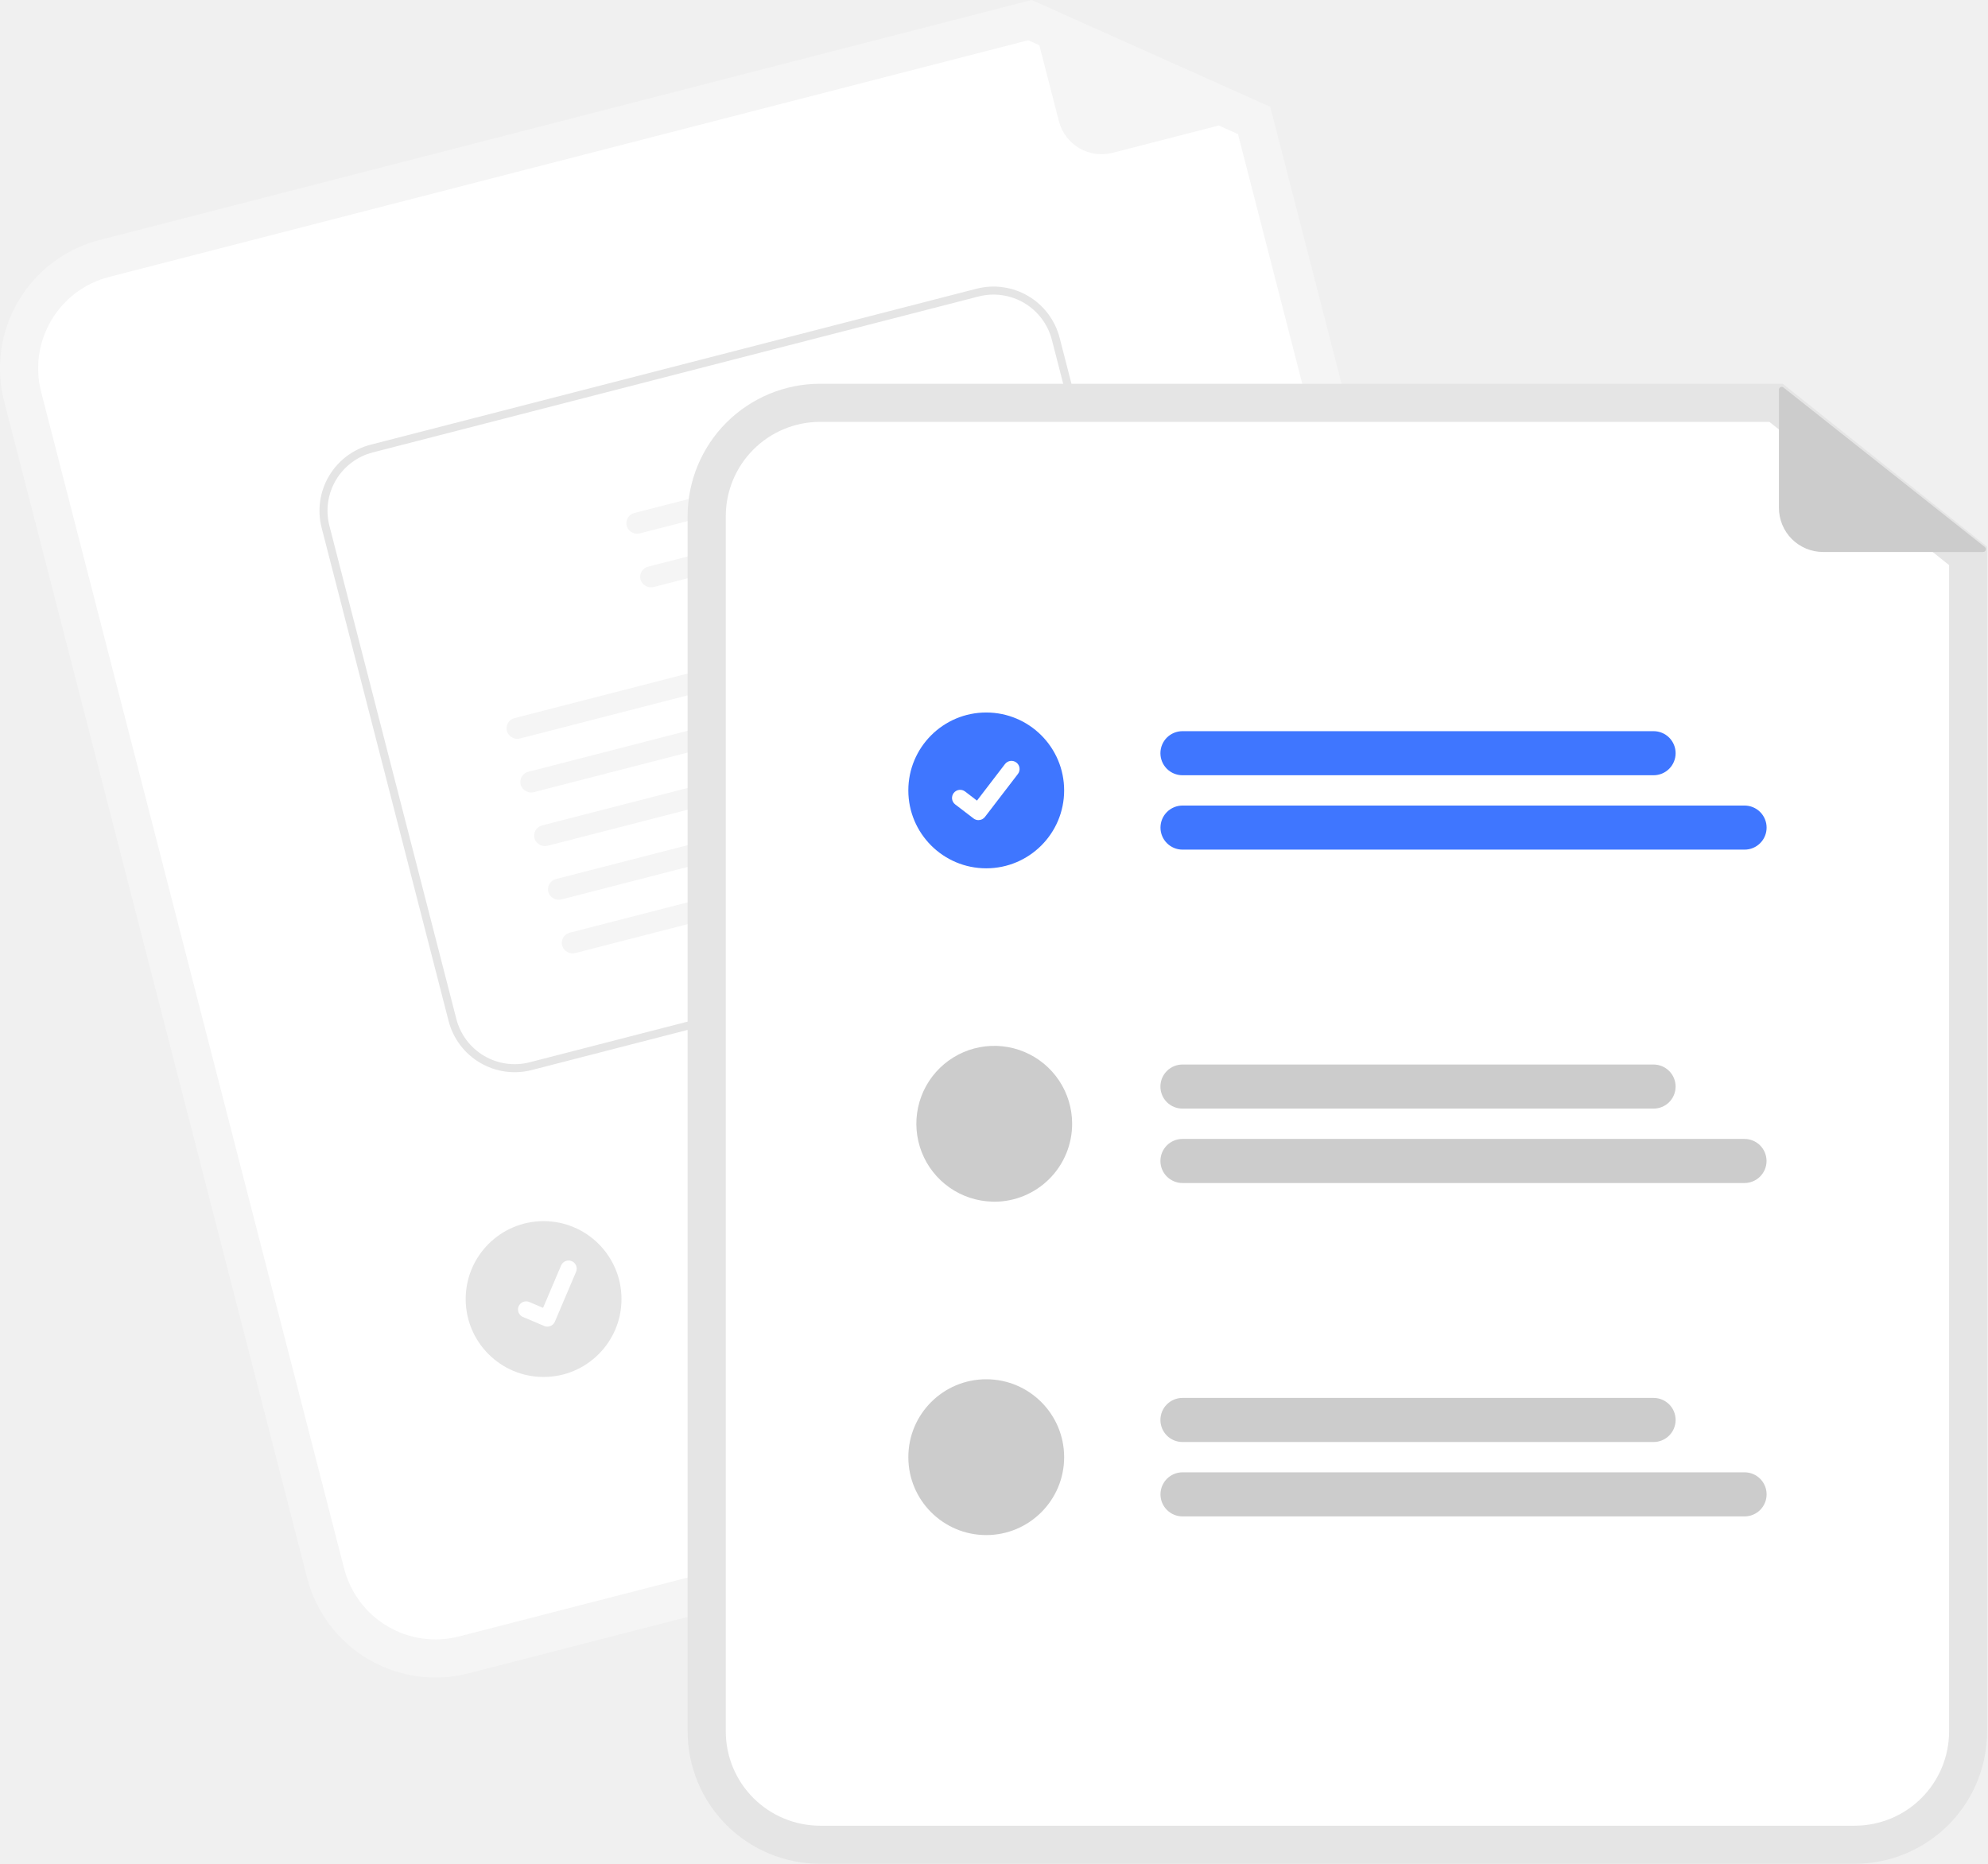
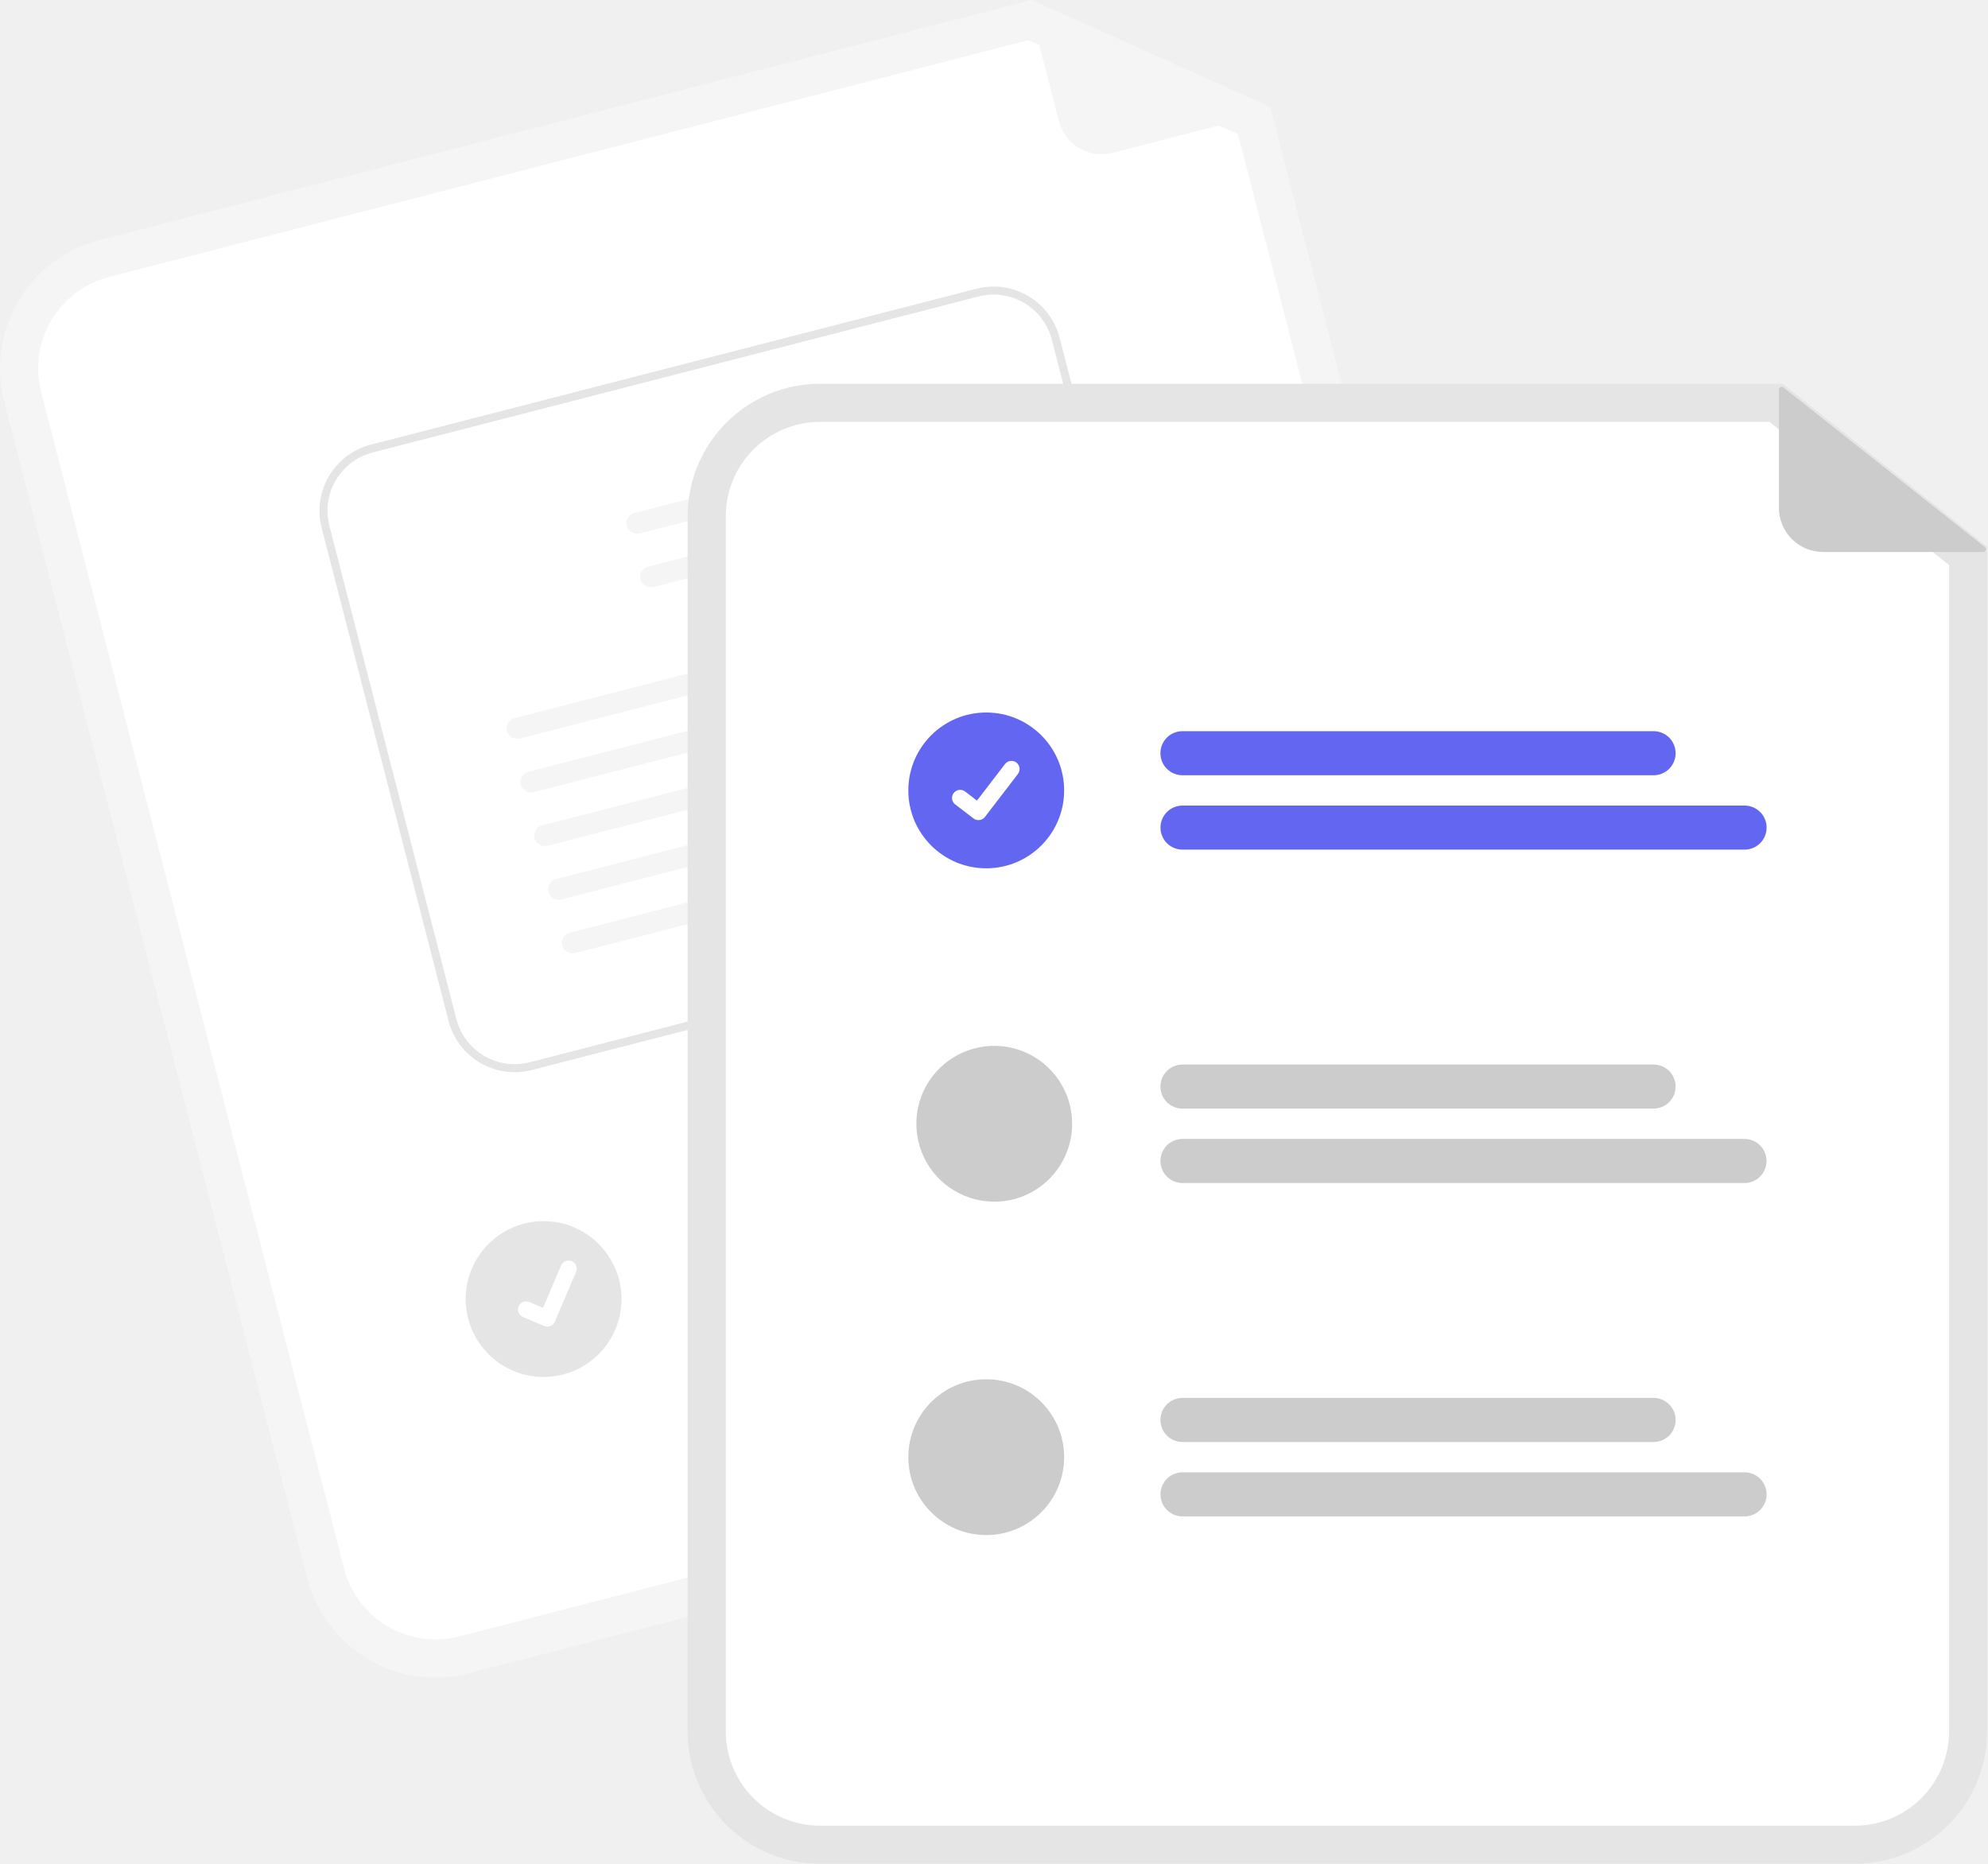
<svg xmlns="http://www.w3.org/2000/svg" width="128" height="120" viewBox="0 0 128 120" fill="none">
  <path d="M94.68 91.124L30.158 107.739C27.97 108.3 25.648 107.97 23.702 106.821C21.757 105.672 20.346 103.799 19.78 101.611L0.267 25.836C-0.294 23.647 0.036 21.325 1.185 19.38C2.334 17.434 4.207 16.024 6.395 15.458L66.422 0L81.786 6.878L100.808 80.746C101.369 82.934 101.039 85.256 99.89 87.202C98.741 89.147 96.868 90.558 94.68 91.124Z" fill="#F5F5F5" />
  <path d="M7.011 17.834C5.453 18.236 4.119 19.241 3.301 20.626C2.483 22.012 2.248 23.665 2.647 25.224L22.16 101C22.563 102.557 23.568 103.892 24.953 104.71C26.339 105.528 27.992 105.763 29.551 105.363L94.073 88.748C95.63 88.345 96.965 87.341 97.783 85.955C98.601 84.57 98.836 82.916 98.436 81.358L79.709 8.634L66.207 2.59L7.011 17.834Z" fill="white" />
  <path d="M81.62 7.269L71.635 9.84C70.906 10.028 70.132 9.918 69.484 9.536C68.836 9.153 68.366 8.528 68.178 7.8L66.279 0.424C66.271 0.392 66.272 0.358 66.282 0.326C66.292 0.294 66.311 0.266 66.336 0.245C66.362 0.223 66.393 0.209 66.426 0.204C66.459 0.2 66.492 0.204 66.523 0.218L81.648 6.935C81.682 6.95 81.71 6.975 81.729 7.007C81.748 7.038 81.756 7.075 81.753 7.112C81.75 7.149 81.735 7.183 81.712 7.212C81.688 7.24 81.656 7.26 81.62 7.269Z" fill="#F5F5F5" />
  <path d="M76.364 71.98L46.988 79.544C46.807 79.591 46.62 79.601 46.435 79.575C46.251 79.549 46.073 79.487 45.912 79.392C45.752 79.297 45.612 79.172 45.5 79.023C45.388 78.874 45.306 78.704 45.26 78.524C45.213 78.343 45.203 78.155 45.229 77.971C45.255 77.786 45.317 77.609 45.412 77.448C45.507 77.288 45.632 77.148 45.781 77.036C45.93 76.924 46.1 76.842 46.28 76.796L75.656 69.231C75.837 69.184 76.024 69.174 76.209 69.2C76.393 69.226 76.571 69.288 76.731 69.383C76.892 69.478 77.032 69.603 77.144 69.752C77.256 69.901 77.338 70.071 77.384 70.251C77.431 70.432 77.441 70.62 77.415 70.804C77.389 70.989 77.327 71.166 77.232 71.327C77.137 71.487 77.012 71.627 76.863 71.739C76.714 71.851 76.544 71.933 76.364 71.98Z" fill="#CCCCCC" />
  <path d="M83.236 75.158L48.191 84.182C47.827 84.276 47.44 84.222 47.116 84.03C46.791 83.839 46.557 83.526 46.463 83.162C46.369 82.797 46.424 82.411 46.615 82.087C46.806 81.762 47.119 81.528 47.483 81.434L82.528 72.409C82.892 72.316 83.279 72.371 83.603 72.562C83.927 72.754 84.161 73.066 84.255 73.43C84.349 73.794 84.294 74.181 84.103 74.505C83.912 74.829 83.6 75.064 83.236 75.158Z" fill="#CCCCCC" />
  <path d="M35 88.655C37.77 88.655 40.016 86.409 40.016 83.639C40.016 80.869 37.77 78.623 35 78.623C32.23 78.623 29.984 80.869 29.984 83.639C29.984 86.409 32.23 88.655 35 88.655Z" fill="#E5E5E5" />
  <path d="M73.244 58.853L34.23 68.896C33.102 69.185 31.906 69.014 30.904 68.422C29.902 67.831 29.175 66.865 28.884 65.739L20.708 33.977C20.419 32.849 20.589 31.653 21.181 30.651C21.773 29.649 22.738 28.922 23.865 28.631L62.879 18.588C64.007 18.299 65.203 18.47 66.205 19.061C67.207 19.653 67.934 20.619 68.225 21.745L76.401 53.507C76.69 54.634 76.52 55.83 75.928 56.833C75.336 57.835 74.371 58.561 73.244 58.853Z" fill="white" />
  <path d="M73.244 58.853L34.23 68.896C33.102 69.185 31.906 69.014 30.904 68.422C29.902 67.831 29.175 66.865 28.884 65.739L20.708 33.977C20.419 32.849 20.589 31.653 21.181 30.651C21.773 29.649 22.738 28.922 23.865 28.631L62.879 18.588C64.007 18.299 65.203 18.47 66.205 19.061C67.207 19.653 67.934 20.619 68.225 21.745L76.401 53.507C76.69 54.634 76.52 55.83 75.928 56.833C75.336 57.835 74.371 58.561 73.244 58.853ZM23.994 29.131C23 29.388 22.148 30.029 21.625 30.914C21.103 31.798 20.953 32.853 21.208 33.848L29.384 65.61C29.641 66.604 30.282 67.456 31.166 67.978C32.051 68.5 33.106 68.65 34.101 68.395L73.115 58.353C74.109 58.096 74.961 57.455 75.483 56.57C76.006 55.686 76.156 54.63 75.901 53.636L67.725 21.874C67.468 20.88 66.827 20.028 65.942 19.506C65.058 18.984 64.003 18.834 63.008 19.088L23.994 29.131Z" fill="#E5E5E5" />
  <path d="M60.904 29.268L41.214 34.336C41.042 34.384 40.858 34.365 40.699 34.283C40.541 34.2 40.419 34.061 40.36 33.892C40.332 33.804 40.322 33.712 40.331 33.62C40.341 33.528 40.369 33.439 40.413 33.358C40.458 33.278 40.519 33.207 40.592 33.151C40.665 33.094 40.749 33.053 40.838 33.03L60.881 27.871C61.691 28.281 61.478 29.12 60.904 29.268Z" fill="#F5F5F5" />
  <path d="M61.795 32.721L42.105 37.79C41.932 37.838 41.748 37.819 41.59 37.736C41.431 37.654 41.31 37.514 41.25 37.346C41.222 37.258 41.213 37.165 41.222 37.073C41.231 36.982 41.259 36.893 41.304 36.812C41.349 36.731 41.41 36.66 41.483 36.604C41.556 36.548 41.639 36.507 41.729 36.484L61.772 31.324C62.581 31.735 62.369 32.574 61.795 32.721Z" fill="#F5F5F5" />
  <path d="M63.55 39.807L33.499 47.543C33.327 47.591 33.143 47.572 32.984 47.49C32.826 47.407 32.704 47.268 32.645 47.099C32.617 47.011 32.608 46.918 32.617 46.827C32.626 46.735 32.654 46.646 32.699 46.565C32.743 46.484 32.804 46.414 32.877 46.357C32.95 46.301 33.034 46.26 33.123 46.237L63.527 38.41C64.337 38.821 64.124 39.66 63.55 39.807Z" fill="#F5F5F5" />
  <path d="M64.436 43.262L34.386 50.998C34.214 51.046 34.03 51.027 33.871 50.944C33.713 50.862 33.591 50.722 33.532 50.554C33.504 50.466 33.494 50.373 33.503 50.282C33.513 50.19 33.541 50.101 33.585 50.02C33.63 49.939 33.691 49.868 33.764 49.812C33.837 49.756 33.921 49.715 34.01 49.692L64.414 41.865C65.224 42.276 65.01 43.115 64.436 43.262Z" fill="#F5F5F5" />
  <path d="M65.327 46.715L35.276 54.45C35.104 54.498 34.92 54.479 34.762 54.397C34.603 54.315 34.482 54.175 34.422 54.007C34.394 53.919 34.385 53.826 34.394 53.734C34.403 53.642 34.431 53.553 34.476 53.473C34.521 53.392 34.581 53.321 34.654 53.265C34.727 53.208 34.811 53.167 34.901 53.144L65.305 45.318C66.114 45.728 65.901 46.567 65.327 46.715Z" fill="#F5F5F5" />
  <path d="M66.218 50.169L36.167 57.905C35.995 57.953 35.811 57.934 35.652 57.851C35.494 57.769 35.372 57.63 35.313 57.461C35.285 57.373 35.275 57.28 35.285 57.188C35.294 57.097 35.322 57.008 35.367 56.927C35.411 56.846 35.472 56.776 35.545 56.719C35.618 56.663 35.702 56.622 35.791 56.599L66.195 48.772C67.005 49.182 66.792 50.022 66.218 50.169Z" fill="#F5F5F5" />
  <path d="M67.108 53.623L37.058 61.358C36.886 61.406 36.702 61.387 36.543 61.304C36.384 61.222 36.263 61.083 36.203 60.914C36.176 60.826 36.166 60.733 36.175 60.642C36.185 60.55 36.212 60.461 36.257 60.38C36.302 60.299 36.363 60.229 36.436 60.172C36.509 60.116 36.593 60.075 36.682 60.052L67.086 52.225C67.895 52.636 67.682 53.475 67.108 53.623Z" fill="#F5F5F5" />
  <path d="M35.373 85.397C35.264 85.426 35.148 85.418 35.044 85.375L35.038 85.372L33.671 84.793C33.608 84.766 33.55 84.727 33.502 84.678C33.454 84.629 33.416 84.57 33.39 84.507C33.364 84.443 33.351 84.374 33.352 84.306C33.352 84.237 33.366 84.169 33.393 84.105C33.42 84.042 33.459 83.984 33.509 83.936C33.558 83.888 33.616 83.85 33.68 83.824C33.744 83.799 33.812 83.786 33.881 83.787C33.95 83.787 34.018 83.802 34.081 83.829L34.967 84.205L36.127 81.476C36.154 81.412 36.193 81.355 36.242 81.307C36.291 81.259 36.349 81.221 36.413 81.195C36.477 81.169 36.545 81.156 36.614 81.157C36.682 81.158 36.75 81.172 36.814 81.199L36.807 81.217L36.814 81.199C36.942 81.253 37.043 81.356 37.095 81.485C37.147 81.614 37.145 81.758 37.091 81.886L35.726 85.095C35.694 85.169 35.646 85.235 35.585 85.287C35.524 85.339 35.451 85.377 35.373 85.397L35.373 85.397Z" fill="white" />
  <path d="M119.422 120H52.795C50.536 119.998 48.37 119.099 46.772 117.501C45.175 115.904 44.276 113.738 44.273 111.478V33.23C44.276 30.971 45.175 28.805 46.772 27.207C48.37 25.61 50.536 24.711 52.795 24.708H114.781L127.944 35.2V111.478C127.942 113.738 127.043 115.904 125.446 117.501C123.848 119.099 121.682 119.998 119.422 120Z" fill="#E5E5E5" />
  <path d="M52.799 27.162C51.19 27.163 49.648 27.803 48.51 28.941C47.372 30.079 46.732 31.621 46.73 33.23V111.478C46.732 113.087 47.372 114.63 48.51 115.767C49.648 116.905 51.19 117.545 52.799 117.547H119.426C121.035 117.545 122.578 116.905 123.715 115.767C124.853 114.63 125.493 113.087 125.495 111.478V36.382L113.926 27.162H52.799Z" fill="white" />
-   <path d="M106.468 49.914H76.134C75.758 49.914 75.397 49.764 75.13 49.498C74.864 49.232 74.715 48.871 74.715 48.495C74.715 48.118 74.864 47.758 75.13 47.491C75.397 47.225 75.758 47.076 76.134 47.076H106.468C106.845 47.076 107.206 47.225 107.472 47.491C107.738 47.758 107.887 48.118 107.887 48.495C107.887 48.871 107.738 49.232 107.472 49.498C107.206 49.764 106.845 49.914 106.468 49.914Z" fill="#3F76FF" />
-   <path d="M112.324 54.703H76.136C75.76 54.703 75.4 54.553 75.134 54.287C74.868 54.021 74.719 53.66 74.719 53.284C74.719 52.908 74.868 52.548 75.134 52.282C75.4 52.016 75.76 51.866 76.136 51.865H112.324C112.511 51.865 112.696 51.901 112.868 51.973C113.04 52.044 113.197 52.148 113.329 52.28C113.461 52.412 113.566 52.569 113.637 52.741C113.709 52.913 113.745 53.098 113.745 53.284C113.745 53.471 113.709 53.656 113.637 53.828C113.566 54 113.461 54.157 113.329 54.288C113.197 54.42 113.04 54.525 112.868 54.596C112.696 54.667 112.511 54.704 112.324 54.703Z" fill="#3F76FF" />
+   <path d="M106.468 49.914H76.134C75.758 49.914 75.397 49.764 75.13 49.498C74.864 49.232 74.715 48.871 74.715 48.495C74.715 48.118 74.864 47.758 75.13 47.491C75.397 47.225 75.758 47.076 76.134 47.076H106.468C106.845 47.076 107.206 47.225 107.472 47.491C107.738 47.758 107.887 48.118 107.887 48.495C107.887 48.871 107.738 49.232 107.472 49.498C107.206 49.764 106.845 49.914 106.468 49.914Z" fill="#6366F1" />
+   <path d="M112.324 54.703H76.136C75.76 54.703 75.4 54.553 75.134 54.287C74.868 54.021 74.719 53.66 74.719 53.284C74.719 52.908 74.868 52.548 75.134 52.282C75.4 52.016 75.76 51.866 76.136 51.865H112.324C112.511 51.865 112.696 51.901 112.868 51.973C113.04 52.044 113.197 52.148 113.329 52.28C113.461 52.412 113.566 52.569 113.637 52.741C113.709 52.913 113.745 53.098 113.745 53.284C113.745 53.471 113.709 53.656 113.637 53.828C113.566 54 113.461 54.157 113.329 54.288C113.197 54.42 113.04 54.525 112.868 54.596C112.696 54.667 112.511 54.704 112.324 54.703Z" fill="#6366F1" />
  <path d="M106.467 68.539H76.134C75.757 68.539 75.397 68.689 75.13 68.955C74.864 69.221 74.715 69.582 74.715 69.958C74.715 70.335 74.864 70.695 75.13 70.962C75.397 71.228 75.757 71.377 76.134 71.377H106.467C106.844 71.377 107.204 71.228 107.471 70.962C107.737 70.695 107.886 70.335 107.886 69.958C107.886 69.582 107.737 69.221 107.471 68.955C107.204 68.689 106.844 68.539 106.467 68.539Z" fill="#CCCCCC" />
  <path d="M112.322 73.33H76.134C75.757 73.33 75.397 73.479 75.13 73.745C74.864 74.011 74.715 74.372 74.715 74.749C74.715 75.125 74.864 75.486 75.13 75.752C75.397 76.018 75.757 76.168 76.134 76.168H112.322C112.698 76.168 113.059 76.018 113.325 75.752C113.591 75.486 113.741 75.125 113.741 74.749C113.741 74.372 113.591 74.011 113.325 73.745C113.059 73.479 112.698 73.33 112.322 73.33Z" fill="#CCCCCC" />
  <path d="M106.468 92.843H76.134C75.758 92.843 75.397 92.693 75.13 92.427C74.864 92.161 74.715 91.8 74.715 91.424C74.715 91.047 74.864 90.686 75.13 90.42C75.397 90.154 75.758 90.004 76.134 90.004H106.468C106.845 90.004 107.206 90.154 107.472 90.42C107.738 90.686 107.887 91.047 107.887 91.424C107.887 91.8 107.738 92.161 107.472 92.427C107.206 92.693 106.845 92.843 106.468 92.843Z" fill="#CCCCCC" />
  <path d="M112.324 97.633H76.136C75.76 97.632 75.4 97.483 75.134 97.216C74.868 96.95 74.719 96.59 74.719 96.214C74.719 95.838 74.868 95.477 75.134 95.211C75.4 94.945 75.76 94.795 76.136 94.794H112.324C112.511 94.794 112.696 94.831 112.868 94.902C113.04 94.973 113.197 95.078 113.329 95.209C113.461 95.341 113.566 95.498 113.637 95.67C113.709 95.842 113.745 96.027 113.745 96.214C113.745 96.4 113.709 96.585 113.637 96.757C113.566 96.929 113.461 97.086 113.329 97.218C113.197 97.35 113.04 97.454 112.868 97.525C112.696 97.597 112.511 97.633 112.324 97.633Z" fill="#CCCCCC" />
-   <path d="M63.5 55.906C66.27 55.906 68.516 53.66 68.516 50.89C68.516 48.12 66.27 45.874 63.5 45.874C60.73 45.874 58.484 48.12 58.484 50.89C58.484 53.66 60.73 55.906 63.5 55.906Z" fill="#3F76FF" />
+   <path d="M63.5 55.906C66.27 55.906 68.516 53.66 68.516 50.89C68.516 48.12 66.27 45.874 63.5 45.874C60.73 45.874 58.484 48.12 58.484 50.89C58.484 53.66 60.73 55.906 63.5 55.906Z" fill="#6366F1" />
  <path d="M63 52.803C62.887 52.803 62.778 52.767 62.687 52.699L62.682 52.695L61.503 51.793C61.448 51.751 61.402 51.699 61.368 51.639C61.333 51.58 61.311 51.514 61.301 51.446C61.292 51.377 61.297 51.308 61.315 51.241C61.332 51.175 61.363 51.112 61.405 51.058C61.447 51.003 61.499 50.957 61.559 50.923C61.618 50.888 61.684 50.866 61.753 50.857C61.821 50.848 61.89 50.853 61.957 50.871C62.023 50.889 62.086 50.919 62.14 50.961L62.904 51.547L64.708 49.193C64.75 49.139 64.802 49.093 64.862 49.058C64.921 49.024 64.987 49.002 65.055 48.992C65.123 48.983 65.193 48.988 65.259 49.006C65.326 49.024 65.388 49.054 65.442 49.096L65.431 49.112L65.443 49.096C65.553 49.181 65.625 49.306 65.643 49.443C65.661 49.581 65.624 49.72 65.54 49.831L63.417 52.598C63.368 52.662 63.305 52.713 63.233 52.749C63.161 52.784 63.081 52.803 63.001 52.802L63 52.803Z" fill="white" />
  <path d="M69.031 72.354C69.031 73.013 68.902 73.665 68.65 74.274C68.398 74.883 68.029 75.436 67.563 75.902C67.097 76.368 66.544 76.737 65.936 76.99C65.327 77.242 64.675 77.372 64.016 77.372C63.973 77.373 63.93 77.371 63.887 77.367C62.901 77.341 61.944 77.026 61.136 76.459C60.328 75.893 59.706 75.101 59.346 74.182C58.986 73.263 58.905 72.259 59.113 71.295C59.321 70.33 59.809 69.449 60.515 68.76C61.222 68.072 62.116 67.607 63.085 67.424C64.055 67.241 65.057 67.348 65.966 67.731C66.875 68.115 67.65 68.758 68.196 69.58C68.741 70.403 69.031 71.367 69.031 72.354Z" fill="#CCCCCC" />
  <path d="M63.5 98.835C66.27 98.835 68.516 96.589 68.516 93.819C68.516 91.049 66.27 88.803 63.5 88.803C60.73 88.803 58.484 91.049 58.484 93.819C58.484 96.589 60.73 98.835 63.5 98.835Z" fill="#CCCCCC" />
  <path d="M127.689 35.538H117.377C116.625 35.538 115.903 35.239 115.37 34.706C114.838 34.174 114.539 33.452 114.539 32.7V25.084C114.539 25.05 114.548 25.018 114.566 24.989C114.584 24.961 114.609 24.939 114.639 24.924C114.669 24.909 114.703 24.904 114.736 24.907C114.769 24.911 114.8 24.924 114.827 24.945L127.799 35.221C127.828 35.244 127.849 35.276 127.859 35.311C127.869 35.346 127.868 35.384 127.856 35.419C127.844 35.453 127.822 35.484 127.792 35.505C127.762 35.526 127.726 35.538 127.689 35.538Z" fill="#CCCCCC" />
</svg>
